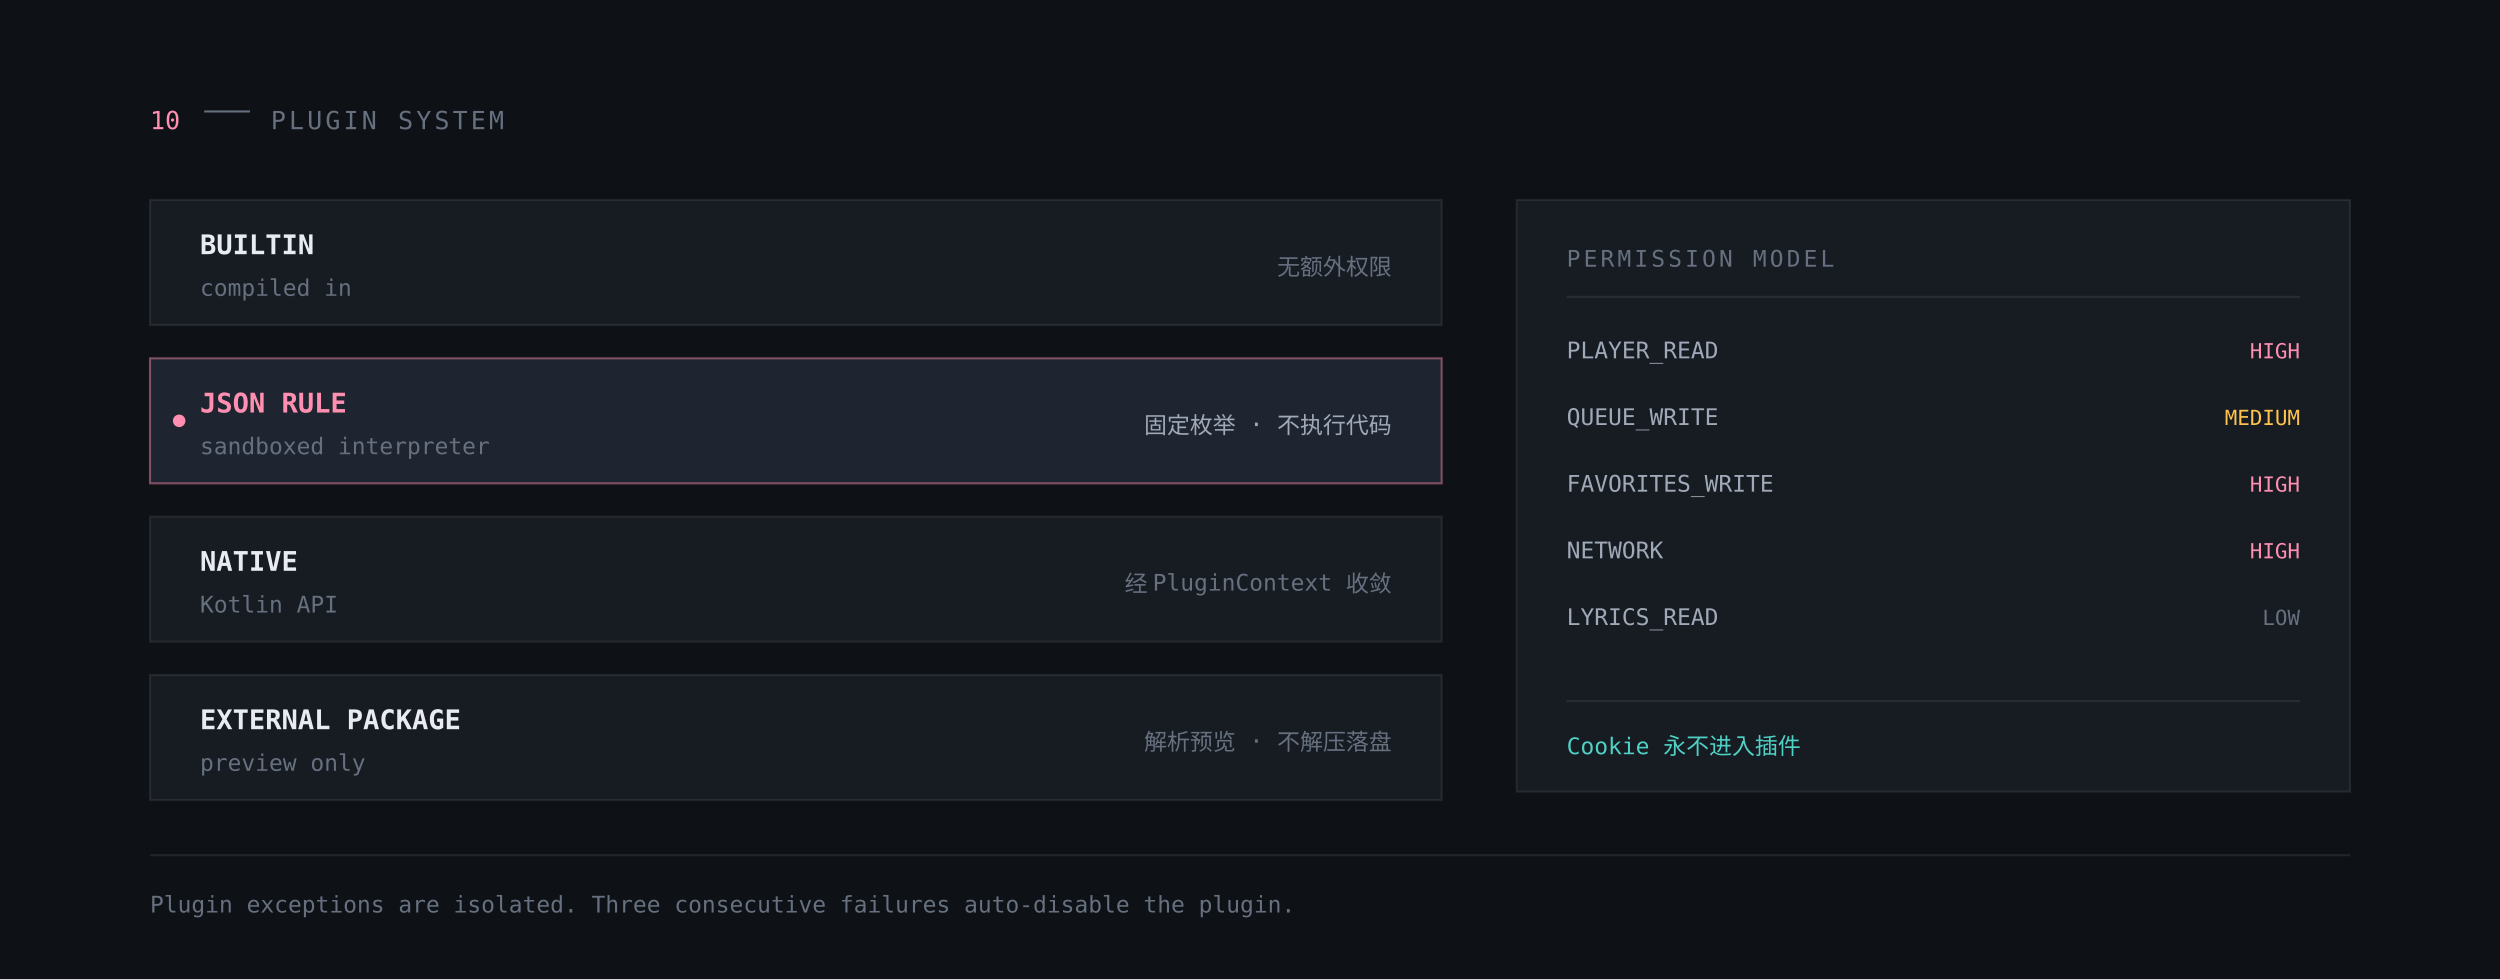
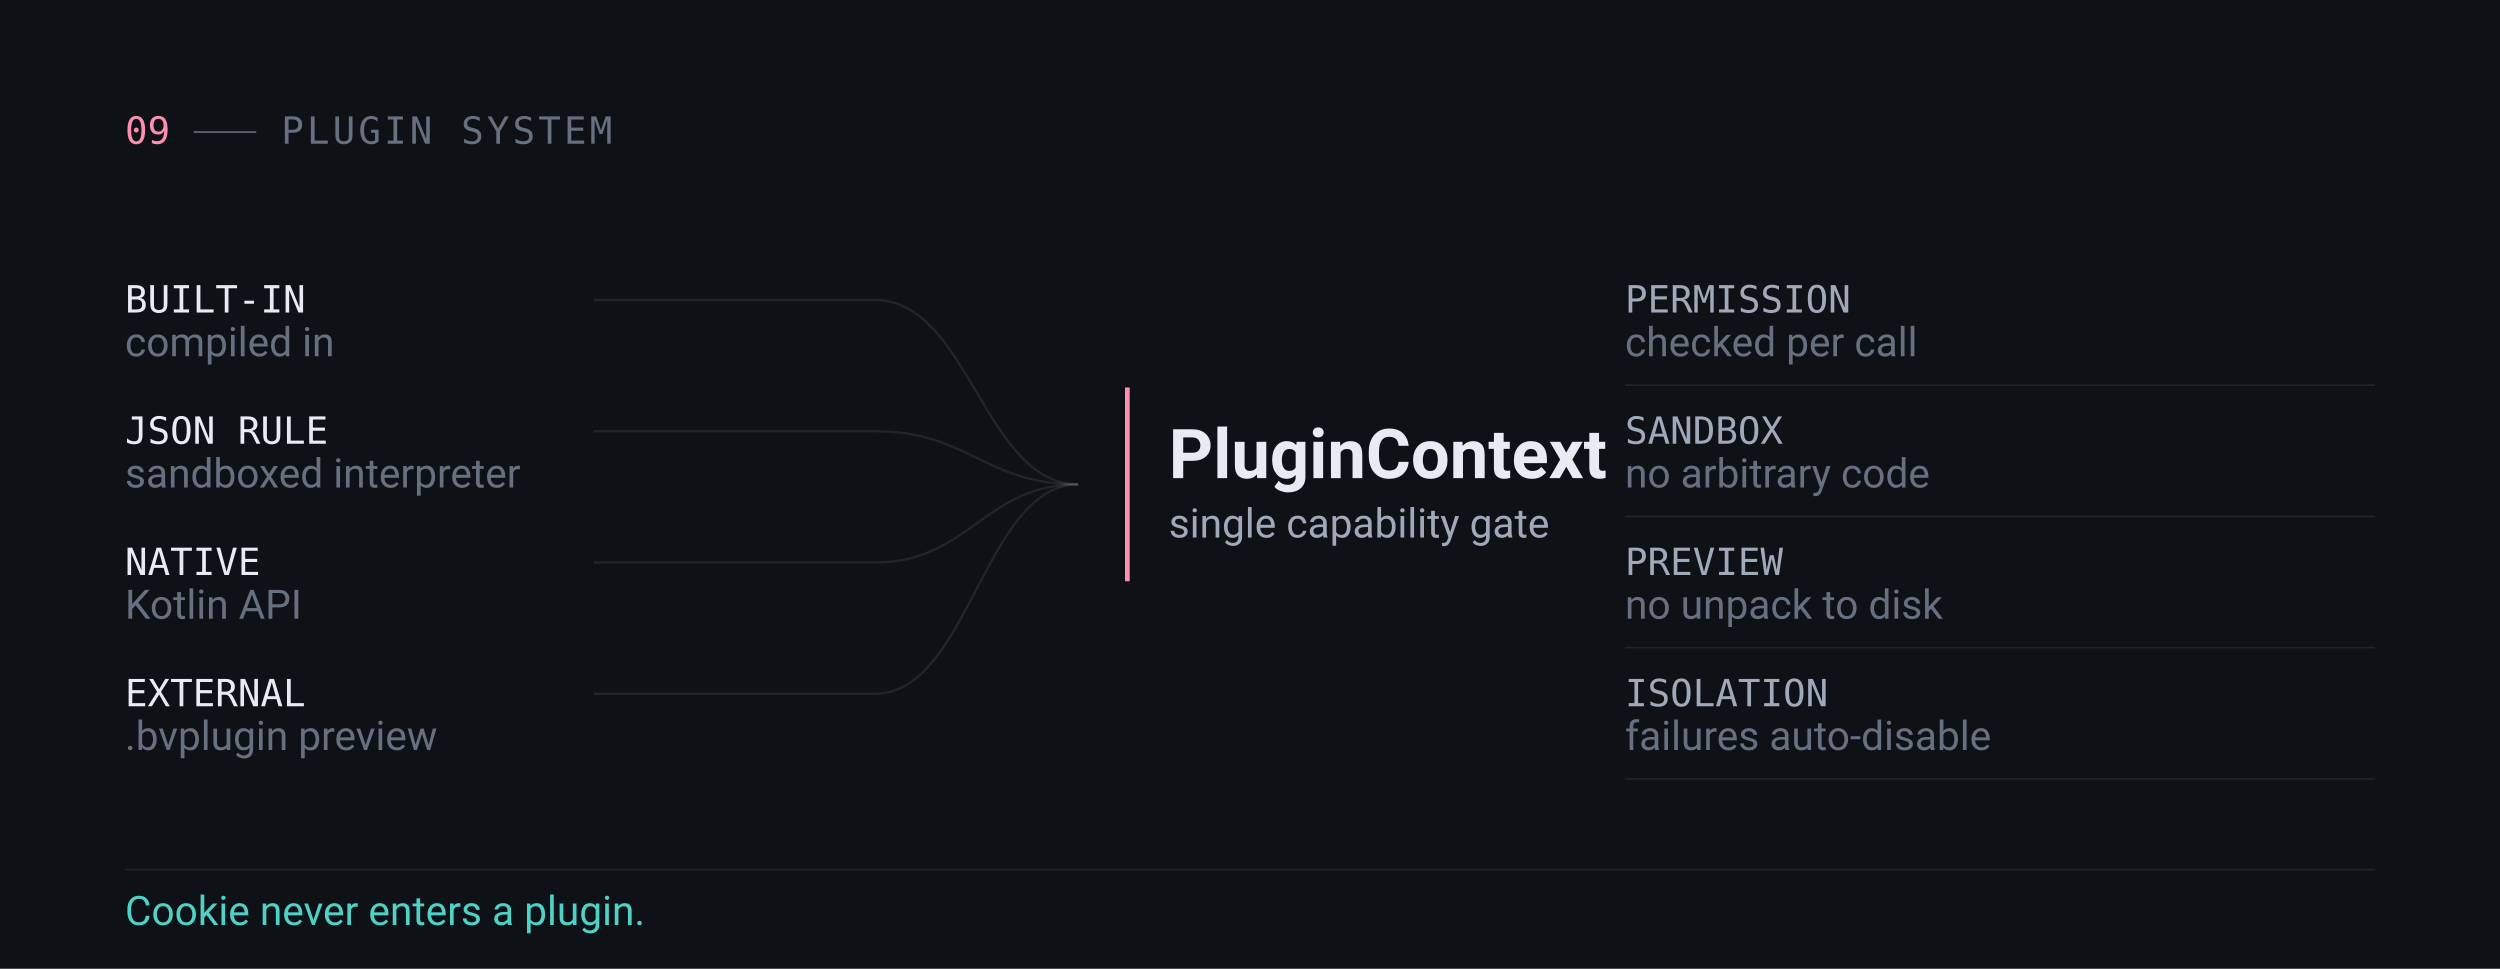
- <svg xmlns="http://www.w3.org/2000/svg" viewBox="0 0 1200 470" width="1200" height="470" role="img" aria-label="插件系统：内置、JSON 规则、原生、外部包四种类型，权限经 PluginContext 收敛">
-   <defs>
-     <linearGradient id="fadeR" x1="0" y1="0" x2="1" y2="0">
-       <stop offset="0" stop-color="#0E1116" stop-opacity="0" />
-       <stop offset="1" stop-color="#0E1116" stop-opacity="1" />
-     </linearGradient>
-     <radialGradient id="glow" cx="50%" cy="50%" r="50%">
-       <stop offset="0" stop-color="#FF8FB0" stop-opacity="0.10" />
-       <stop offset="1" stop-color="#FF8FB0" stop-opacity="0" />
-     </radialGradient>
-   </defs>
-   <rect width="1200" height="470" fill="#0E1116" />
-   <text x="72" y="62" fill="#FF8FB0" font-family="ui-monospace,SFMono-Regular,Menlo,Consolas,monospace" font-size="12" font-weight="500" text-anchor="start" letter-spacing="0">10</text>
-   <rect x="98" y="53" width="22" height="1" fill="#66707F" />
-   <text x="130" y="62" fill="#66707F" font-family="ui-monospace,SFMono-Regular,Menlo,Consolas,monospace" font-size="12" font-weight="500" text-anchor="start" letter-spacing="1.5">PLUGIN SYSTEM</text>
-   <rect x="72" y="96" width="620" height="60" fill="#171B22" stroke="#ffffff14" />
-   <text x="96" y="122" fill="#E8ECF2" font-family="ui-monospace,SFMono-Regular,Menlo,Consolas,monospace" font-size="13" font-weight="600" text-anchor="start" letter-spacing="0">BUILTIN</text>
-   <text x="96" y="142" fill="#66707F" font-family="ui-monospace,SFMono-Regular,Menlo,Consolas,monospace" font-size="11" font-weight="400" text-anchor="start" letter-spacing="0">compiled in</text>
-   <text x="668" y="132" fill="#66707F" font-family="ui-monospace,SFMono-Regular,Menlo,Consolas,monospace" font-size="11" font-weight="400" text-anchor="end" letter-spacing="0">无额外权限</text>
-   <rect x="72" y="172" width="620" height="60" fill="#1F2530" stroke="#FF8FB0" stroke-opacity="0.45" />
-   <text x="96" y="198" fill="#FF8FB0" font-family="ui-monospace,SFMono-Regular,Menlo,Consolas,monospace" font-size="13" font-weight="600" text-anchor="start" letter-spacing="0">JSON RULE</text>
-   <text x="96" y="218" fill="#66707F" font-family="ui-monospace,SFMono-Regular,Menlo,Consolas,monospace" font-size="11" font-weight="400" text-anchor="start" letter-spacing="0">sandboxed interpreter</text>
-   <text x="668" y="208" fill="#A0A9B8" font-family="ui-monospace,SFMono-Regular,Menlo,Consolas,monospace" font-size="11" font-weight="400" text-anchor="end" letter-spacing="0">固定枚举 · 不执行代码</text>
-   <circle cx="86" cy="202" r="3" fill="#FF8FB0">
-     <animate attributeName="opacity" values="1;0.35;1" dur="2.0s" repeatCount="indefinite" />
-   </circle>
-   <rect x="72" y="248" width="620" height="60" fill="#171B22" stroke="#ffffff14" />
-   <text x="96" y="274" fill="#E8ECF2" font-family="ui-monospace,SFMono-Regular,Menlo,Consolas,monospace" font-size="13" font-weight="600" text-anchor="start" letter-spacing="0">NATIVE</text>
-   <text x="96" y="294" fill="#66707F" font-family="ui-monospace,SFMono-Regular,Menlo,Consolas,monospace" font-size="11" font-weight="400" text-anchor="start" letter-spacing="0">Kotlin API</text>
-   <text x="668" y="284" fill="#66707F" font-family="ui-monospace,SFMono-Regular,Menlo,Consolas,monospace" font-size="11" font-weight="400" text-anchor="end" letter-spacing="0">经 PluginContext 收敛</text>
-   <rect x="72" y="324" width="620" height="60" fill="#171B22" stroke="#ffffff14" />
-   <text x="96" y="350" fill="#E8ECF2" font-family="ui-monospace,SFMono-Regular,Menlo,Consolas,monospace" font-size="13" font-weight="600" text-anchor="start" letter-spacing="0">EXTERNAL PACKAGE</text>
-   <text x="96" y="370" fill="#66707F" font-family="ui-monospace,SFMono-Regular,Menlo,Consolas,monospace" font-size="11" font-weight="400" text-anchor="start" letter-spacing="0">preview only</text>
-   <text x="668" y="360" fill="#66707F" font-family="ui-monospace,SFMono-Regular,Menlo,Consolas,monospace" font-size="11" font-weight="400" text-anchor="end" letter-spacing="0">解析预览 · 不解压落盘</text>
-   <rect x="728" y="96" width="400" height="284" fill="#171B22" stroke="#ffffff14" />
-   <text x="752" y="128" fill="#66707F" font-family="ui-monospace,SFMono-Regular,Menlo,Consolas,monospace" font-size="11" font-weight="500" text-anchor="start" letter-spacing="1.5">PERMISSION MODEL</text>
-   <rect x="752" y="142" width="352" height="1" fill="#ffffff14" />
-   <text x="752" y="172" fill="#A0A9B8" font-family="ui-monospace,SFMono-Regular,Menlo,Consolas,monospace" font-size="11" font-weight="400" text-anchor="start" letter-spacing="0">PLAYER_READ</text>
-   <text x="1104" y="172" fill="#FF8FB0" font-family="ui-monospace,SFMono-Regular,Menlo,Consolas,monospace" font-size="10" font-weight="500" text-anchor="end" letter-spacing="0">HIGH</text>
-   <text x="752" y="204" fill="#A0A9B8" font-family="ui-monospace,SFMono-Regular,Menlo,Consolas,monospace" font-size="11" font-weight="400" text-anchor="start" letter-spacing="0">QUEUE_WRITE</text>
-   <text x="1104" y="204" fill="#FFC44D" font-family="ui-monospace,SFMono-Regular,Menlo,Consolas,monospace" font-size="10" font-weight="500" text-anchor="end" letter-spacing="0">MEDIUM</text>
-   <text x="752" y="236" fill="#A0A9B8" font-family="ui-monospace,SFMono-Regular,Menlo,Consolas,monospace" font-size="11" font-weight="400" text-anchor="start" letter-spacing="0">FAVORITES_WRITE</text>
-   <text x="1104" y="236" fill="#FF8FB0" font-family="ui-monospace,SFMono-Regular,Menlo,Consolas,monospace" font-size="10" font-weight="500" text-anchor="end" letter-spacing="0">HIGH</text>
-   <text x="752" y="268" fill="#A0A9B8" font-family="ui-monospace,SFMono-Regular,Menlo,Consolas,monospace" font-size="11" font-weight="400" text-anchor="start" letter-spacing="0">NETWORK</text>
-   <text x="1104" y="268" fill="#FF8FB0" font-family="ui-monospace,SFMono-Regular,Menlo,Consolas,monospace" font-size="10" font-weight="500" text-anchor="end" letter-spacing="0">HIGH</text>
-   <text x="752" y="300" fill="#A0A9B8" font-family="ui-monospace,SFMono-Regular,Menlo,Consolas,monospace" font-size="11" font-weight="400" text-anchor="start" letter-spacing="0">LYRICS_READ</text>
-   <text x="1104" y="300" fill="#66707F" font-family="ui-monospace,SFMono-Regular,Menlo,Consolas,monospace" font-size="10" font-weight="500" text-anchor="end" letter-spacing="0">LOW</text>
-   <rect x="752" y="336" width="352" height="1" fill="#ffffff14" />
-   <text x="752" y="362" fill="#4FD1C5" font-family="ui-monospace,SFMono-Regular,Menlo,Consolas,monospace" font-size="11" font-weight="500" text-anchor="start" letter-spacing="0">Cookie 永不进入插件</text>
-   <rect x="72" y="410" width="1056" height="1" fill="#ffffff14" />
-   <text x="72" y="438" fill="#66707F" font-family="ui-monospace,SFMono-Regular,Menlo,Consolas,monospace" font-size="11" font-weight="400" text-anchor="start" letter-spacing="0">Plugin exceptions are isolated. Three consecutive failures auto-disable the plugin.</text>
+ <svg xmlns="http://www.w3.org/2000/svg" viewBox="0 0 1600 620" width="1600" height="620" role="img" aria-labelledby="ttl dsc">
+   <defs />
+   <rect width="1600" height="620" fill="#0E1116" />
+   <text x="80" y="92" fill="#FF8FB0" font-family="ui-monospace,SFMono-Regular,Menlo,Consolas,monospace" font-size="24" font-weight="500" text-anchor="start" letter-spacing="0">09</text>
+   <rect x="124" y="84" width="40" height="1" fill="#66707F" />
+   <text x="180" y="92" fill="#66707F" font-family="ui-monospace,SFMono-Regular,Menlo,Consolas,monospace" font-size="24" font-weight="500" text-anchor="start" letter-spacing="2">PLUGIN SYSTEM</text>
+   <text x="80" y="200" fill="#E8ECF2" font-family="ui-monospace,SFMono-Regular,Menlo,Consolas,monospace" font-size="24" font-weight="500" text-anchor="start" letter-spacing="0">BUILT-IN</text>
+   <text x="80" y="228" fill="#66707F" font-family="-apple-system,BlinkMacSystemFont,Segoe UI,Roboto,Helvetica,Arial,sans-serif" font-size="26" font-weight="400" text-anchor="start" letter-spacing="0">compiled in</text>
+   <path d="M380 192 H560 C620 192 630 310 690 310" fill="none" stroke="#ffffff14" stroke-width="1.5" />
+   <text x="80" y="284" fill="#E8ECF2" font-family="ui-monospace,SFMono-Regular,Menlo,Consolas,monospace" font-size="24" font-weight="500" text-anchor="start" letter-spacing="0">JSON RULE</text>
+   <text x="80" y="312" fill="#66707F" font-family="-apple-system,BlinkMacSystemFont,Segoe UI,Roboto,Helvetica,Arial,sans-serif" font-size="26" font-weight="400" text-anchor="start" letter-spacing="0">sandboxed interpreter</text>
+   <path d="M380 276 H560 C620 276 630 310 690 310" fill="none" stroke="#ffffff14" stroke-width="1.5" />
+   <text x="80" y="368" fill="#E8ECF2" font-family="ui-monospace,SFMono-Regular,Menlo,Consolas,monospace" font-size="24" font-weight="500" text-anchor="start" letter-spacing="0">NATIVE</text>
+   <text x="80" y="396" fill="#66707F" font-family="-apple-system,BlinkMacSystemFont,Segoe UI,Roboto,Helvetica,Arial,sans-serif" font-size="26" font-weight="400" text-anchor="start" letter-spacing="0">Kotlin API</text>
+   <path d="M380 360 H560 C620 360 630 310 690 310" fill="none" stroke="#ffffff14" stroke-width="1.5" />
+   <text x="80" y="452" fill="#E8ECF2" font-family="ui-monospace,SFMono-Regular,Menlo,Consolas,monospace" font-size="24" font-weight="500" text-anchor="start" letter-spacing="0">EXTERNAL</text>
+   <text x="80" y="480" fill="#66707F" font-family="-apple-system,BlinkMacSystemFont,Segoe UI,Roboto,Helvetica,Arial,sans-serif" font-size="26" font-weight="400" text-anchor="start" letter-spacing="0">.bvplugin preview</text>
+   <path d="M380 444 H560 C620 444 630 310 690 310" fill="none" stroke="#ffffff14" stroke-width="1.5" />
+   <rect x="720" y="248" width="3" height="124" fill="#FF8FB0" />
+   <text x="748" y="306" fill="#E8ECF2" font-family="-apple-system,BlinkMacSystemFont,Segoe UI,Roboto,Helvetica,Arial,sans-serif" font-size="44" font-weight="600" text-anchor="start" letter-spacing="0">PluginContext</text>
+   <text x="748" y="344" fill="#A0A9B8" font-family="-apple-system,BlinkMacSystemFont,Segoe UI,Roboto,Helvetica,Arial,sans-serif" font-size="26" font-weight="400" text-anchor="start" letter-spacing="0">single capability gate</text>
+   <text x="1040" y="200" fill="#A0A9B8" font-family="ui-monospace,SFMono-Regular,Menlo,Consolas,monospace" font-size="24" font-weight="500" text-anchor="start" letter-spacing="0">PERMISSION</text>
+   <text x="1040" y="228" fill="#66707F" font-family="-apple-system,BlinkMacSystemFont,Segoe UI,Roboto,Helvetica,Arial,sans-serif" font-size="26" font-weight="400" text-anchor="start" letter-spacing="0">checked per call</text>
+   <rect x="1040" y="246" width="480" height="1" fill="#ffffff14" />
+   <text x="1040" y="284" fill="#A0A9B8" font-family="ui-monospace,SFMono-Regular,Menlo,Consolas,monospace" font-size="24" font-weight="500" text-anchor="start" letter-spacing="0">SANDBOX</text>
+   <text x="1040" y="312" fill="#66707F" font-family="-apple-system,BlinkMacSystemFont,Segoe UI,Roboto,Helvetica,Arial,sans-serif" font-size="26" font-weight="400" text-anchor="start" letter-spacing="0">no arbitrary code</text>
+   <rect x="1040" y="330" width="480" height="1" fill="#ffffff14" />
+   <text x="1040" y="368" fill="#A0A9B8" font-family="ui-monospace,SFMono-Regular,Menlo,Consolas,monospace" font-size="24" font-weight="500" text-anchor="start" letter-spacing="0">PREVIEW</text>
+   <text x="1040" y="396" fill="#66707F" font-family="-apple-system,BlinkMacSystemFont,Segoe UI,Roboto,Helvetica,Arial,sans-serif" font-size="26" font-weight="400" text-anchor="start" letter-spacing="0">no unpack to disk</text>
+   <rect x="1040" y="414" width="480" height="1" fill="#ffffff14" />
+   <text x="1040" y="452" fill="#A0A9B8" font-family="ui-monospace,SFMono-Regular,Menlo,Consolas,monospace" font-size="24" font-weight="500" text-anchor="start" letter-spacing="0">ISOLATION</text>
+   <text x="1040" y="480" fill="#66707F" font-family="-apple-system,BlinkMacSystemFont,Segoe UI,Roboto,Helvetica,Arial,sans-serif" font-size="26" font-weight="400" text-anchor="start" letter-spacing="0">failures auto-disable</text>
+   <rect x="1040" y="498" width="480" height="1" fill="#ffffff14" />
+   <rect x="80" y="556" width="1440" height="1" fill="#ffffff14" />
+   <text x="80" y="592" fill="#4FD1C5" font-family="-apple-system,BlinkMacSystemFont,Segoe UI,Roboto,Helvetica,Arial,sans-serif" font-size="26" font-weight="400" text-anchor="start" letter-spacing="0">Cookie never enters a plugin.</text>
</svg>
